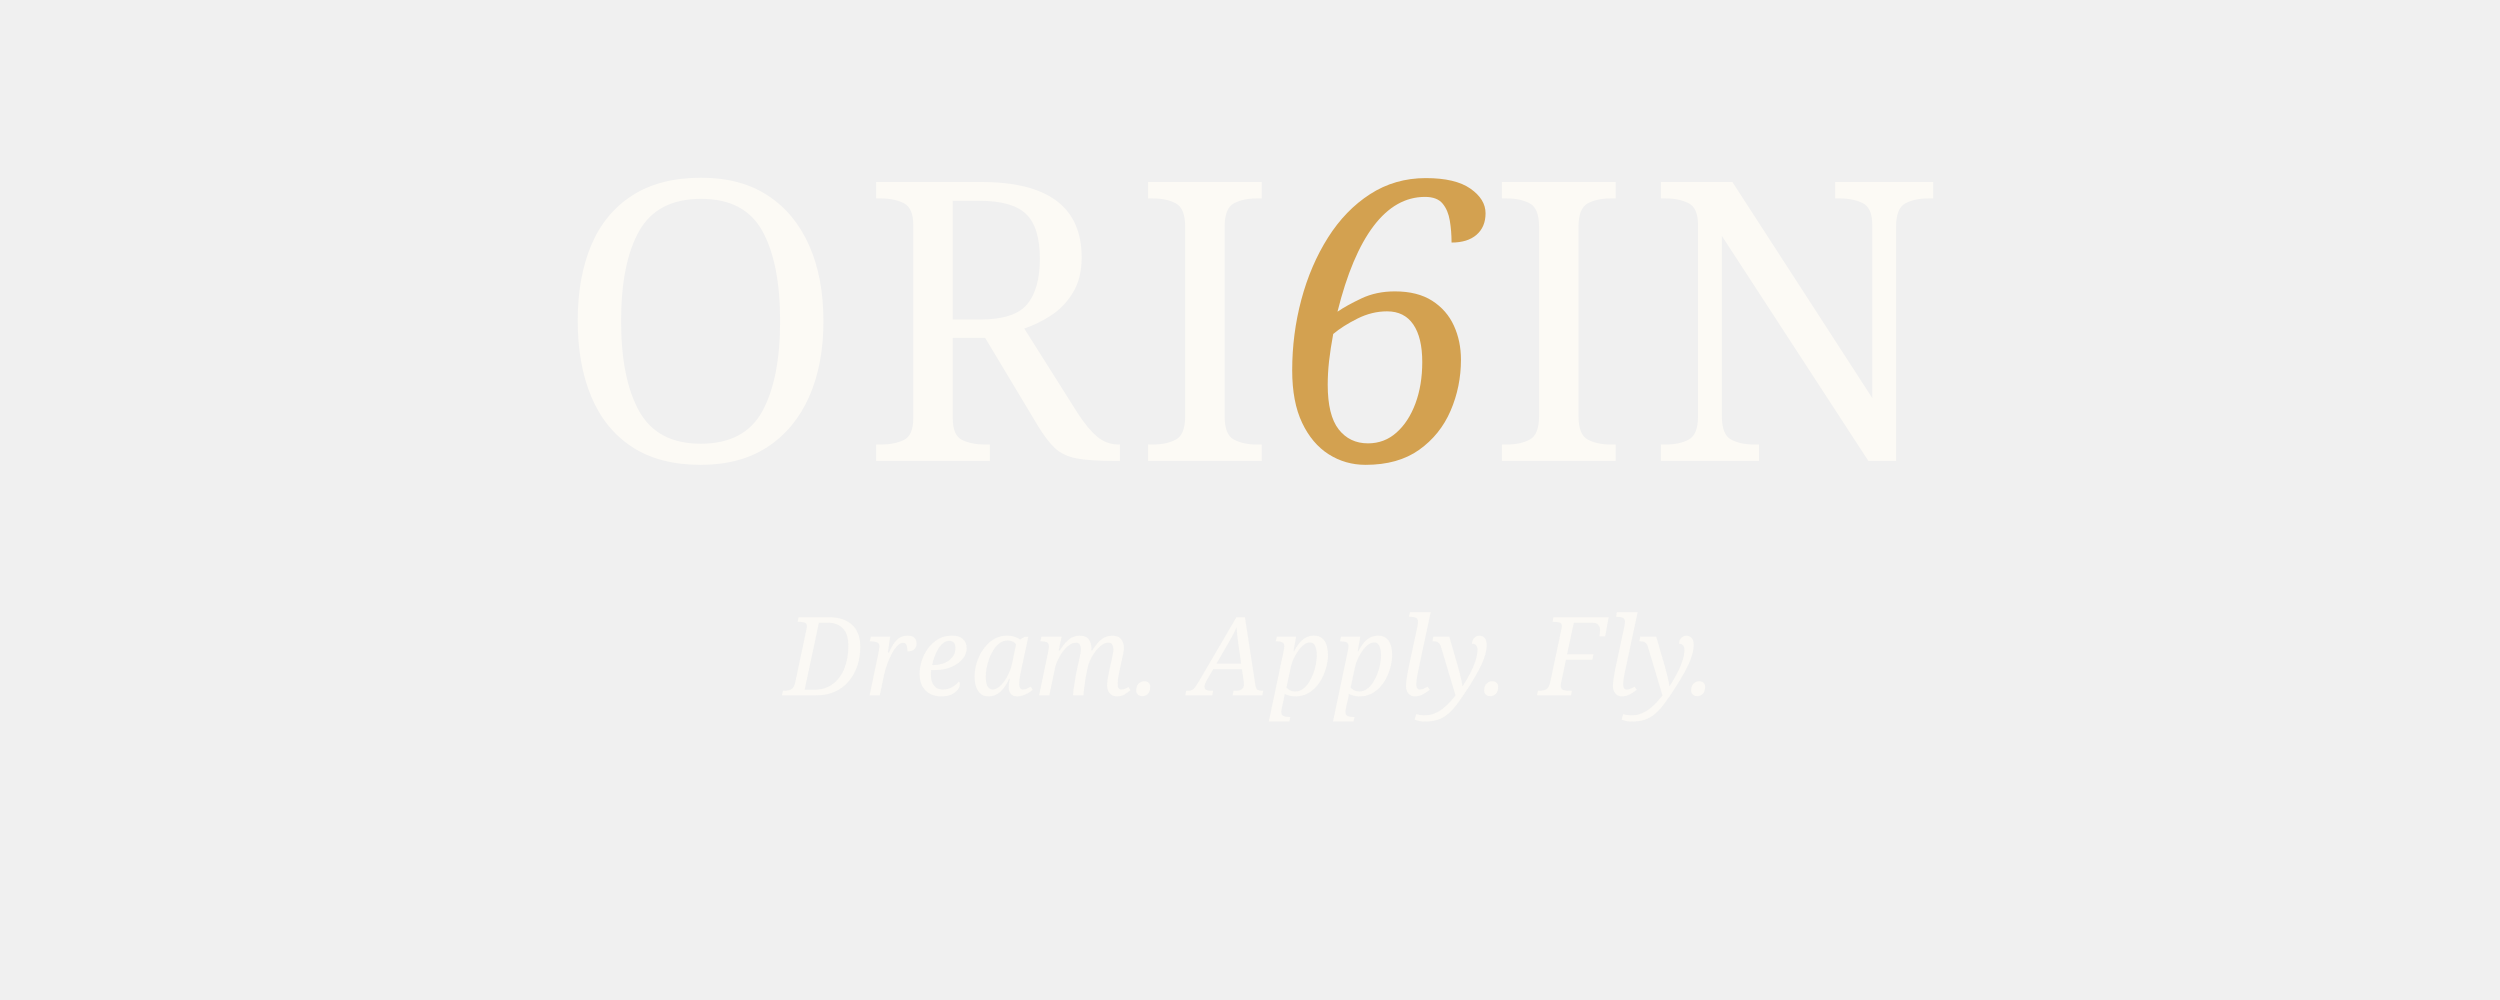
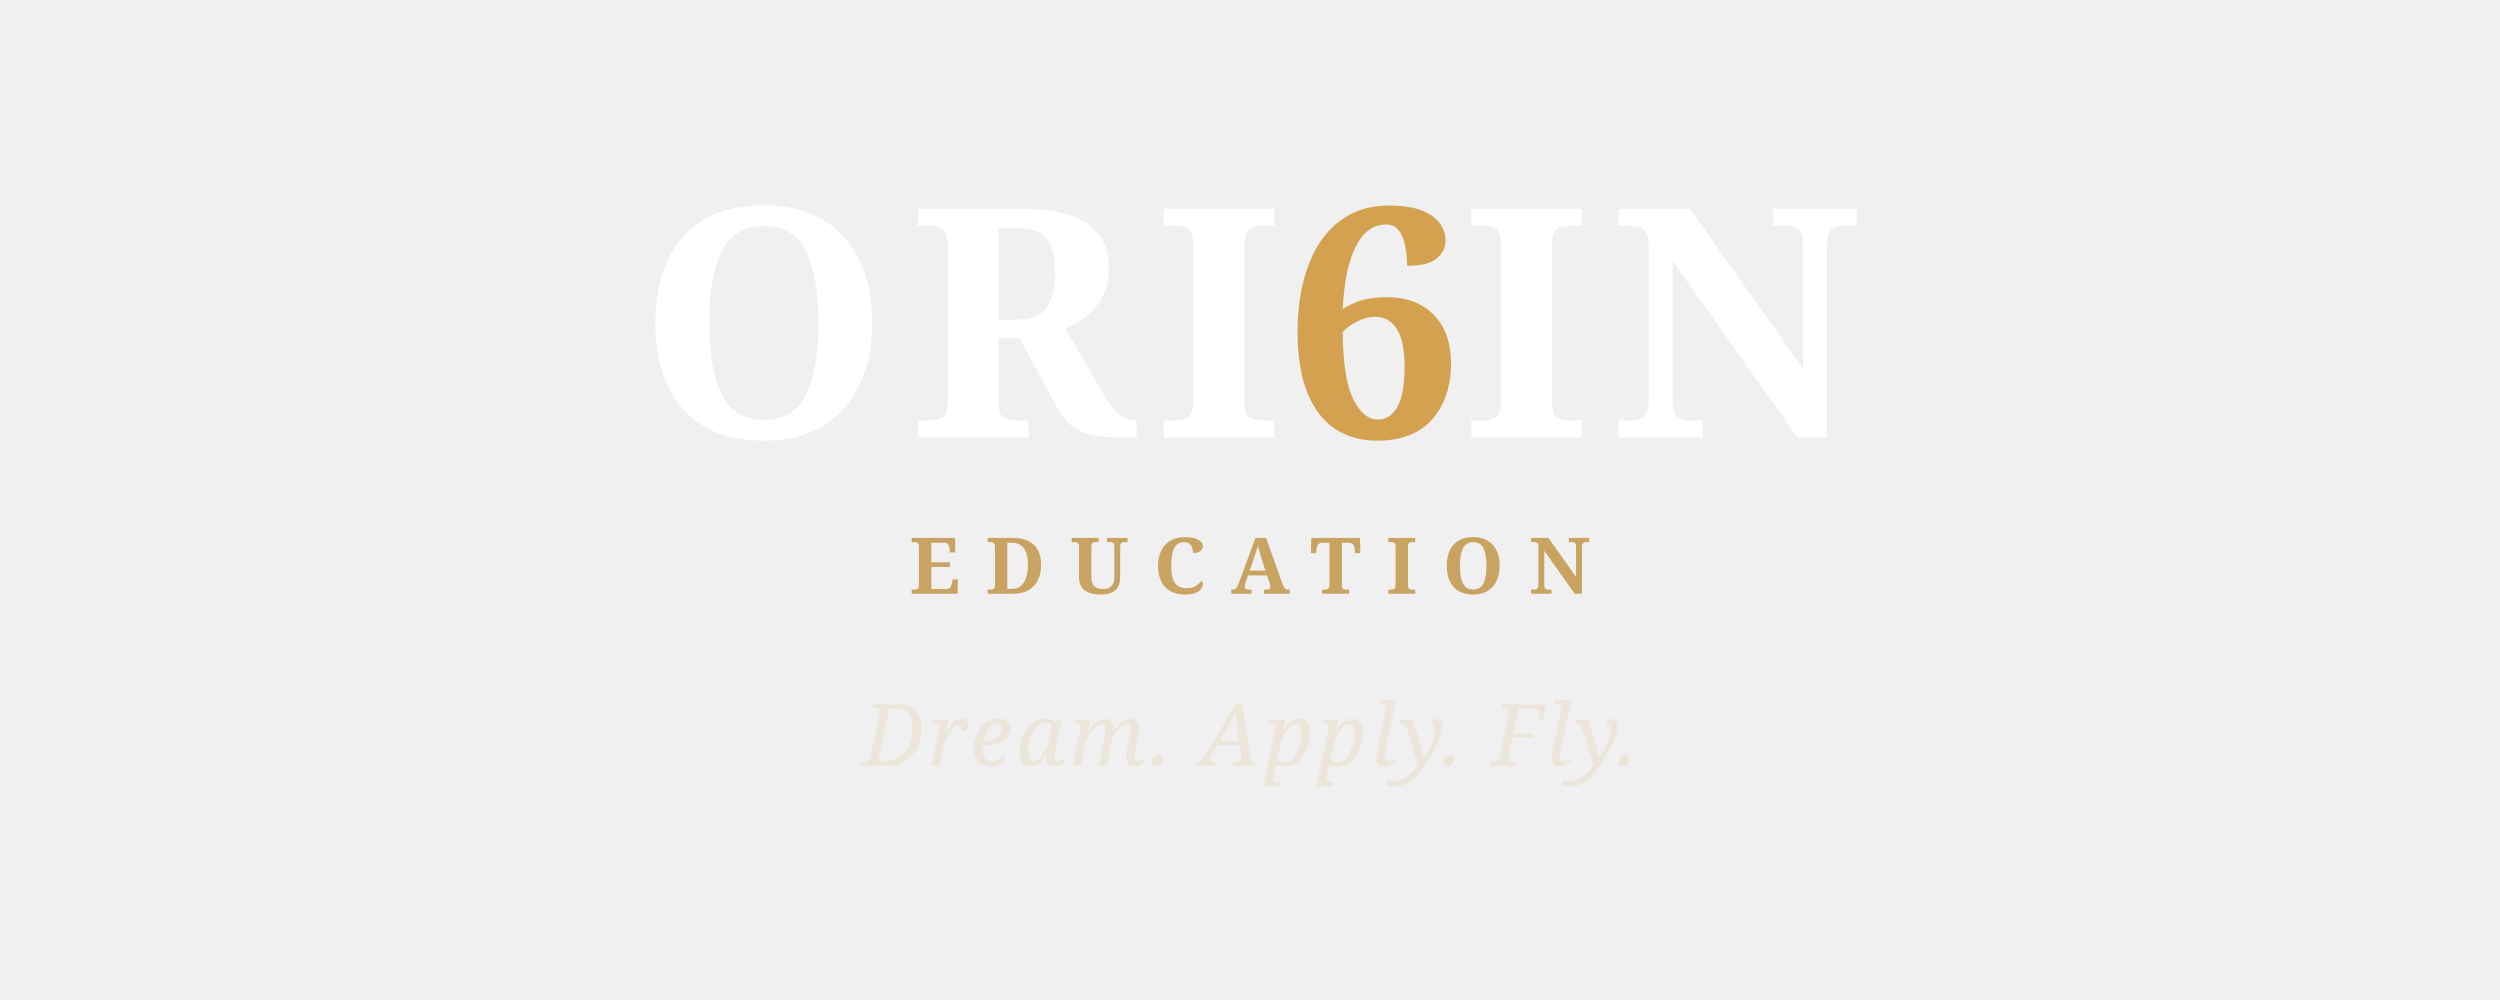
<svg xmlns="http://www.w3.org/2000/svg" viewBox="0 0 640 256" fill="none" role="img" aria-labelledby="ori6in-dark-title ori6in-dark-desc">
-   <g text-anchor="middle" font-family="Didot, 'Bodoni MT', 'Bodoni 72', 'Playfair Display', Georgia, serif">
-     <text x="320" y="118" font-size="100" font-weight="400" letter-spacing="0.04em" fill="#fcfaf5">
-       ORI<tspan fill="#d3a150" font-style="italic" dx="-0.02em">6</tspan>IN
+   <g text-anchor="middle">
+     <text x="320" y="112" font-family="'Cinzel', Georgia, serif" font-size="82" font-weight="700" letter-spacing="0.06em" fill="#FFFFFF">
+       ORI<tspan fill="#D3A150" font-weight="700">6</tspan>IN
    </text>
-     <text x="320" y="178" font-size="28" font-style="italic" letter-spacing="0.01em" fill="#fcfaf5" opacity="0.9">Dream. Apply. Fly.</text>
+     <text x="320" y="152" font-family="'Cinzel', Georgia, serif" font-size="20" font-weight="700" letter-spacing="0.32em" fill="#C9A361">EDUCATION</text>
+     <text x="320" y="196" font-family="'Cormorant Garamond', Georgia, serif" font-size="22" font-style="italic" letter-spacing="0.04em" fill="#ECE6DA">Dream. Apply. Fly.</text>
  </g>
</svg>
